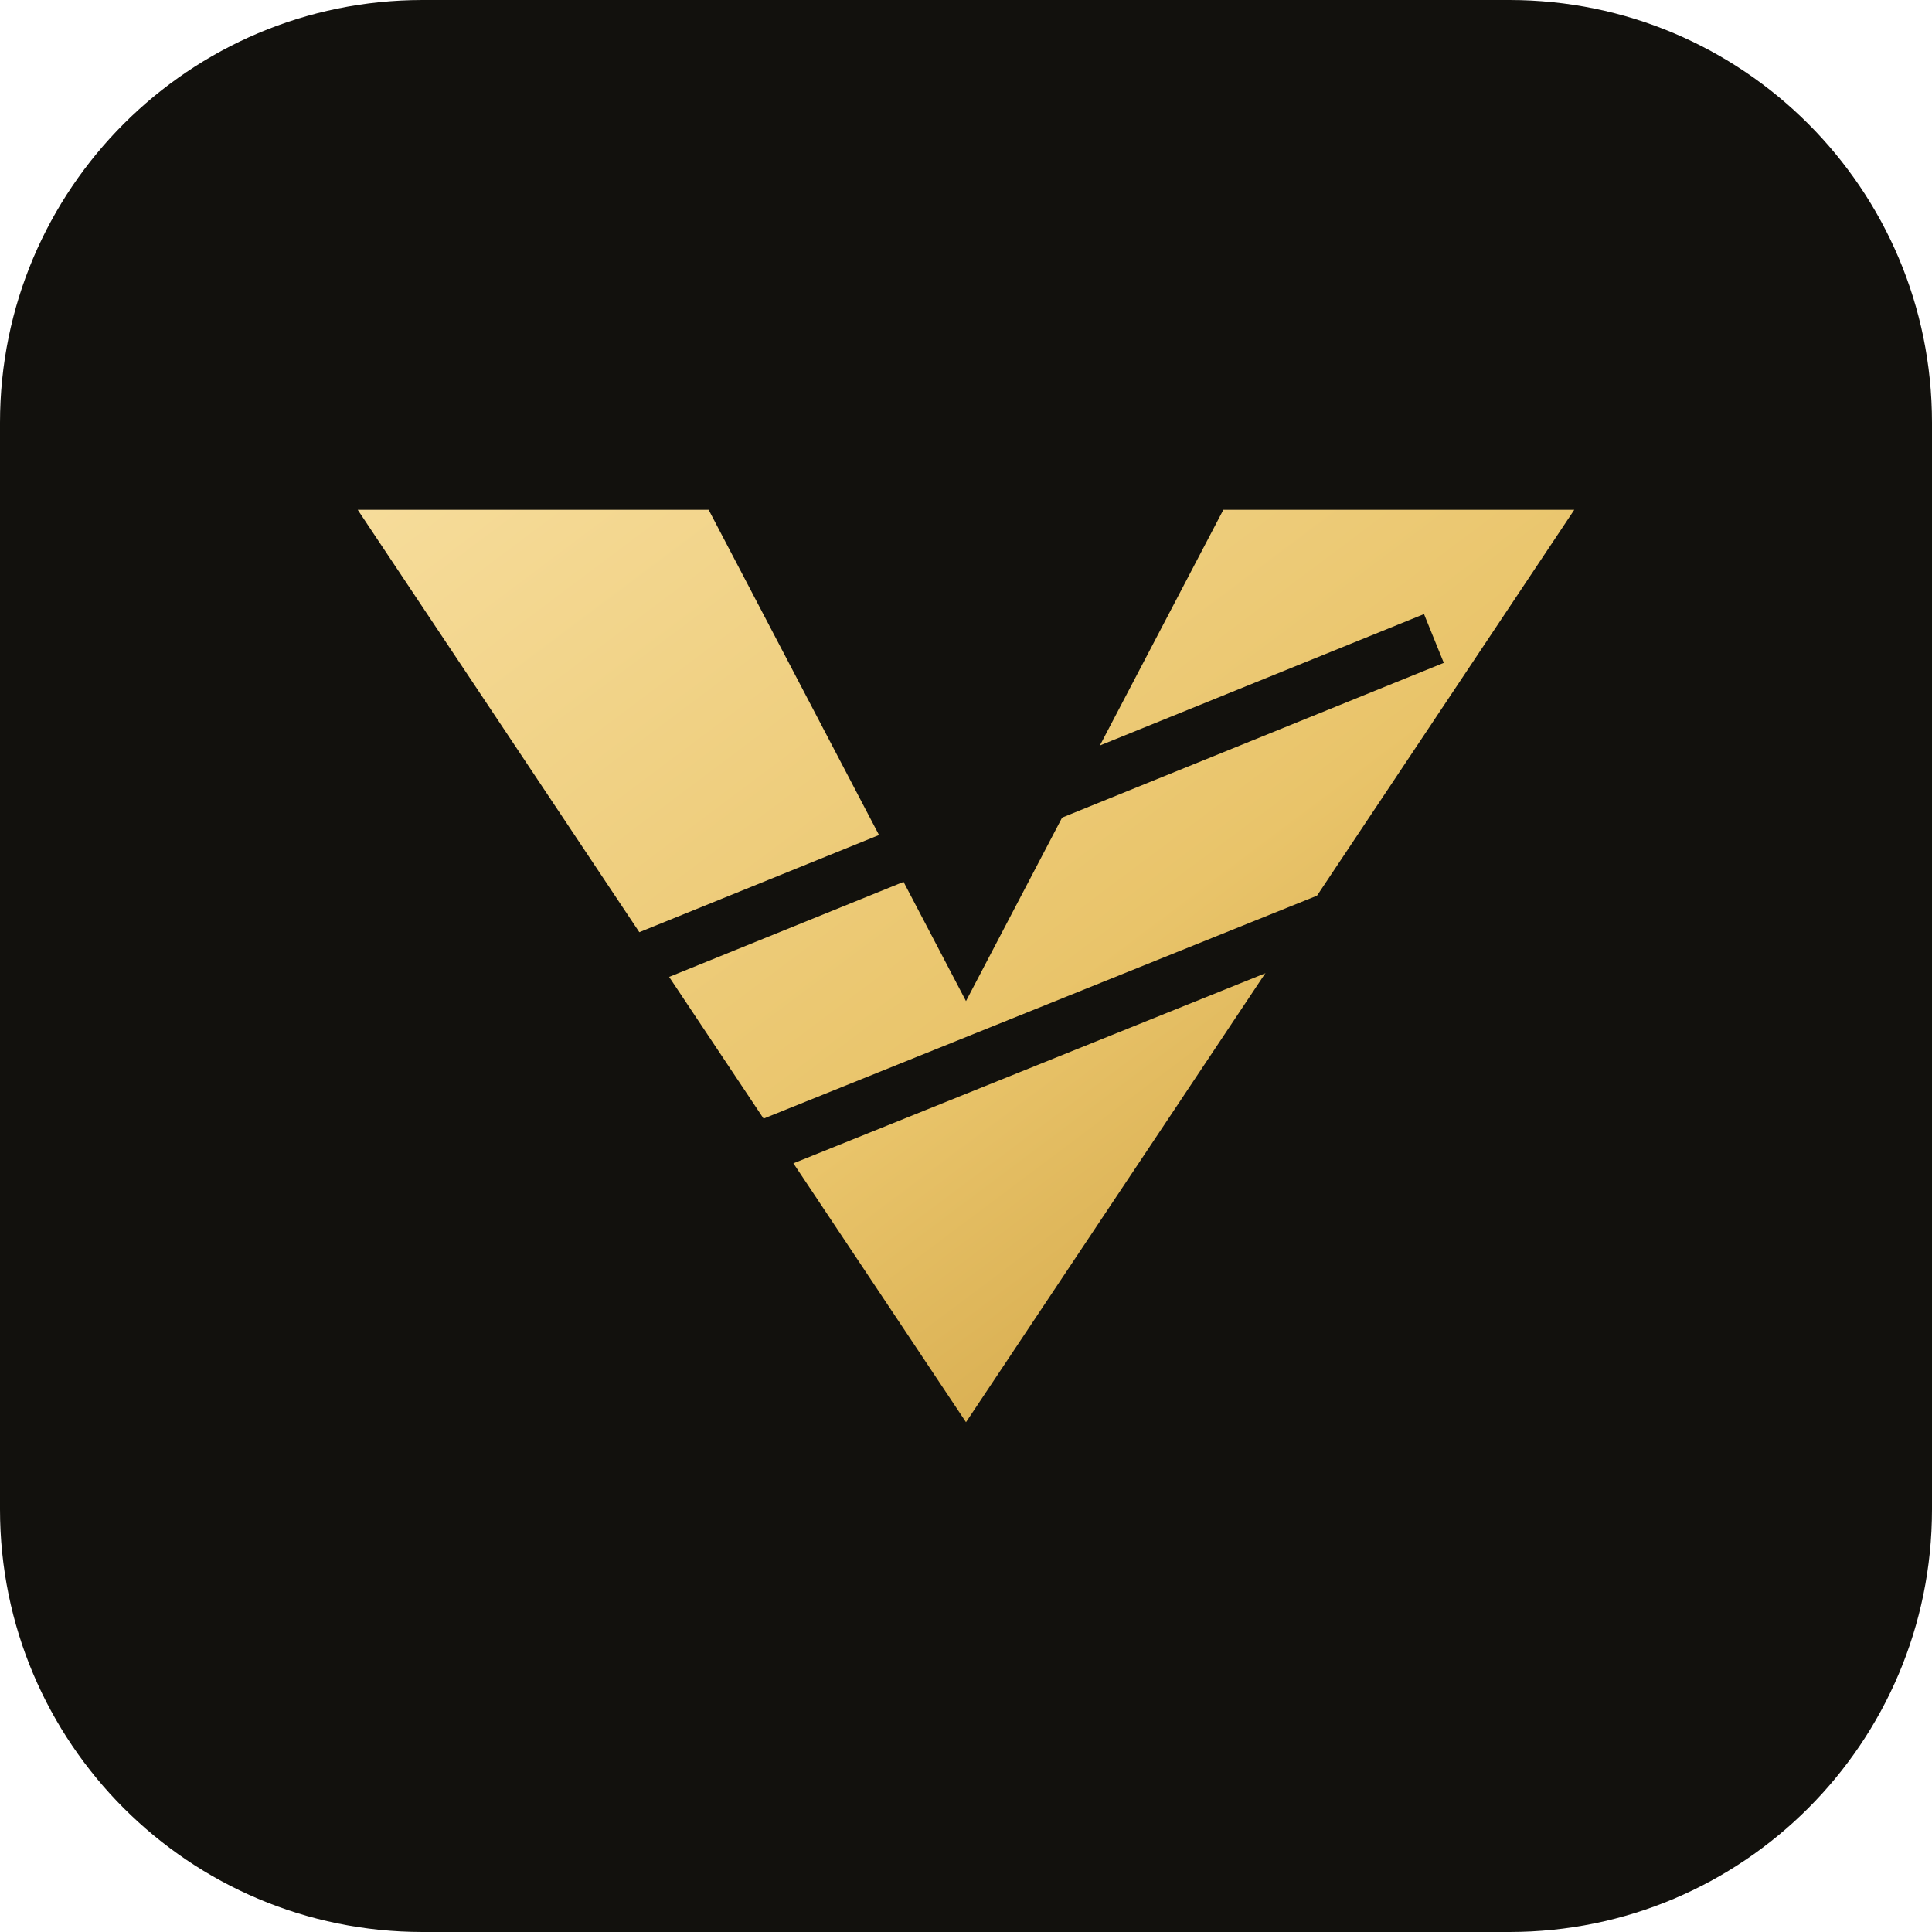
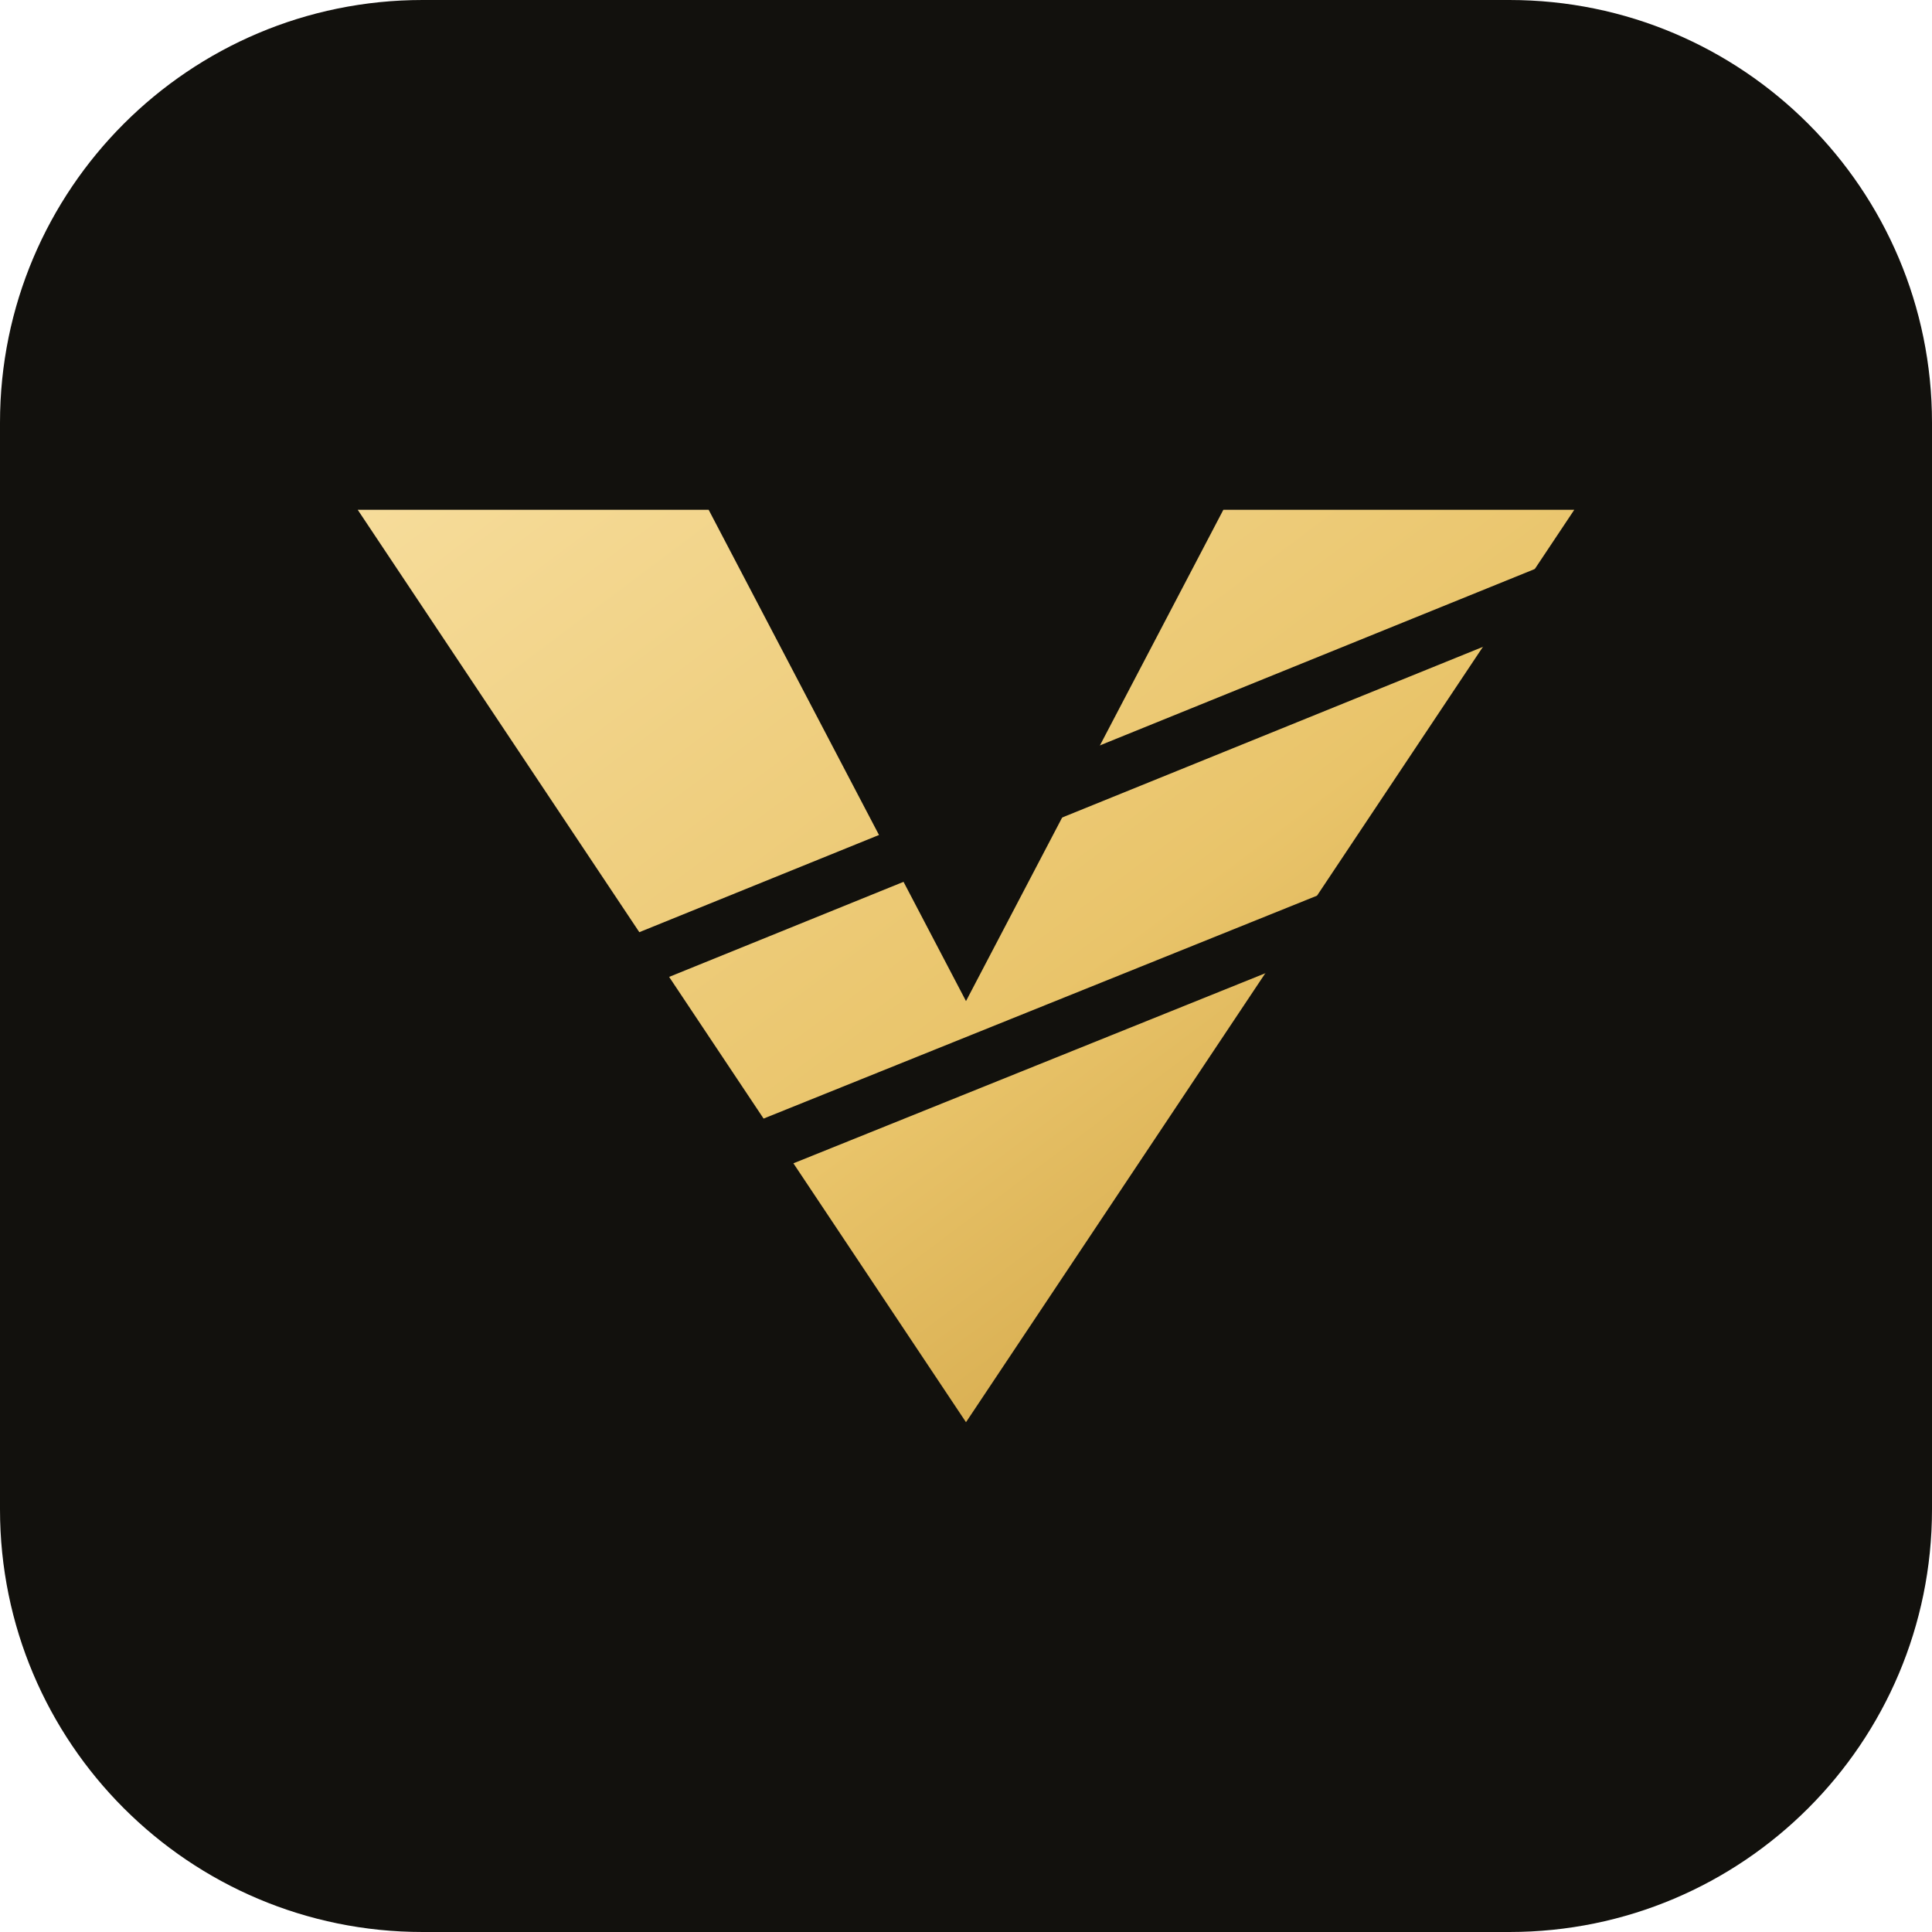
<svg xmlns="http://www.w3.org/2000/svg" viewBox="0 0 512 512" width="512" height="512" role="img" aria-label="Vertexhash">
  <defs>
    <linearGradient id="g" x1="0" y1="0" x2="1" y2="1">
      <stop offset="0" stop-color="#f6dc9a" />
      <stop offset="0.55" stop-color="#e9c46a" />
      <stop offset="1" stop-color="#c99a3a" />
    </linearGradient>
  </defs>
  <rect width="512" height="512" rx="112" fill="#12110d" />
  <g transform="translate(256 256) scale(3.1) translate(-60 -61)">
    <path d="M8 22H38L60 64L82 22H112L60 100Z" fill="url(#g)" />
-     <path d="M26 63L100 33" stroke="#12110d" stroke-width="4.5" fill="none" />
+     <path d="M26 63L116 26.5" stroke="#12110d" stroke-width="4.5" fill="none" />
    <path d="M24 84L96 55" stroke="#12110d" stroke-width="4.5" fill="none" />
  </g>
</svg>
